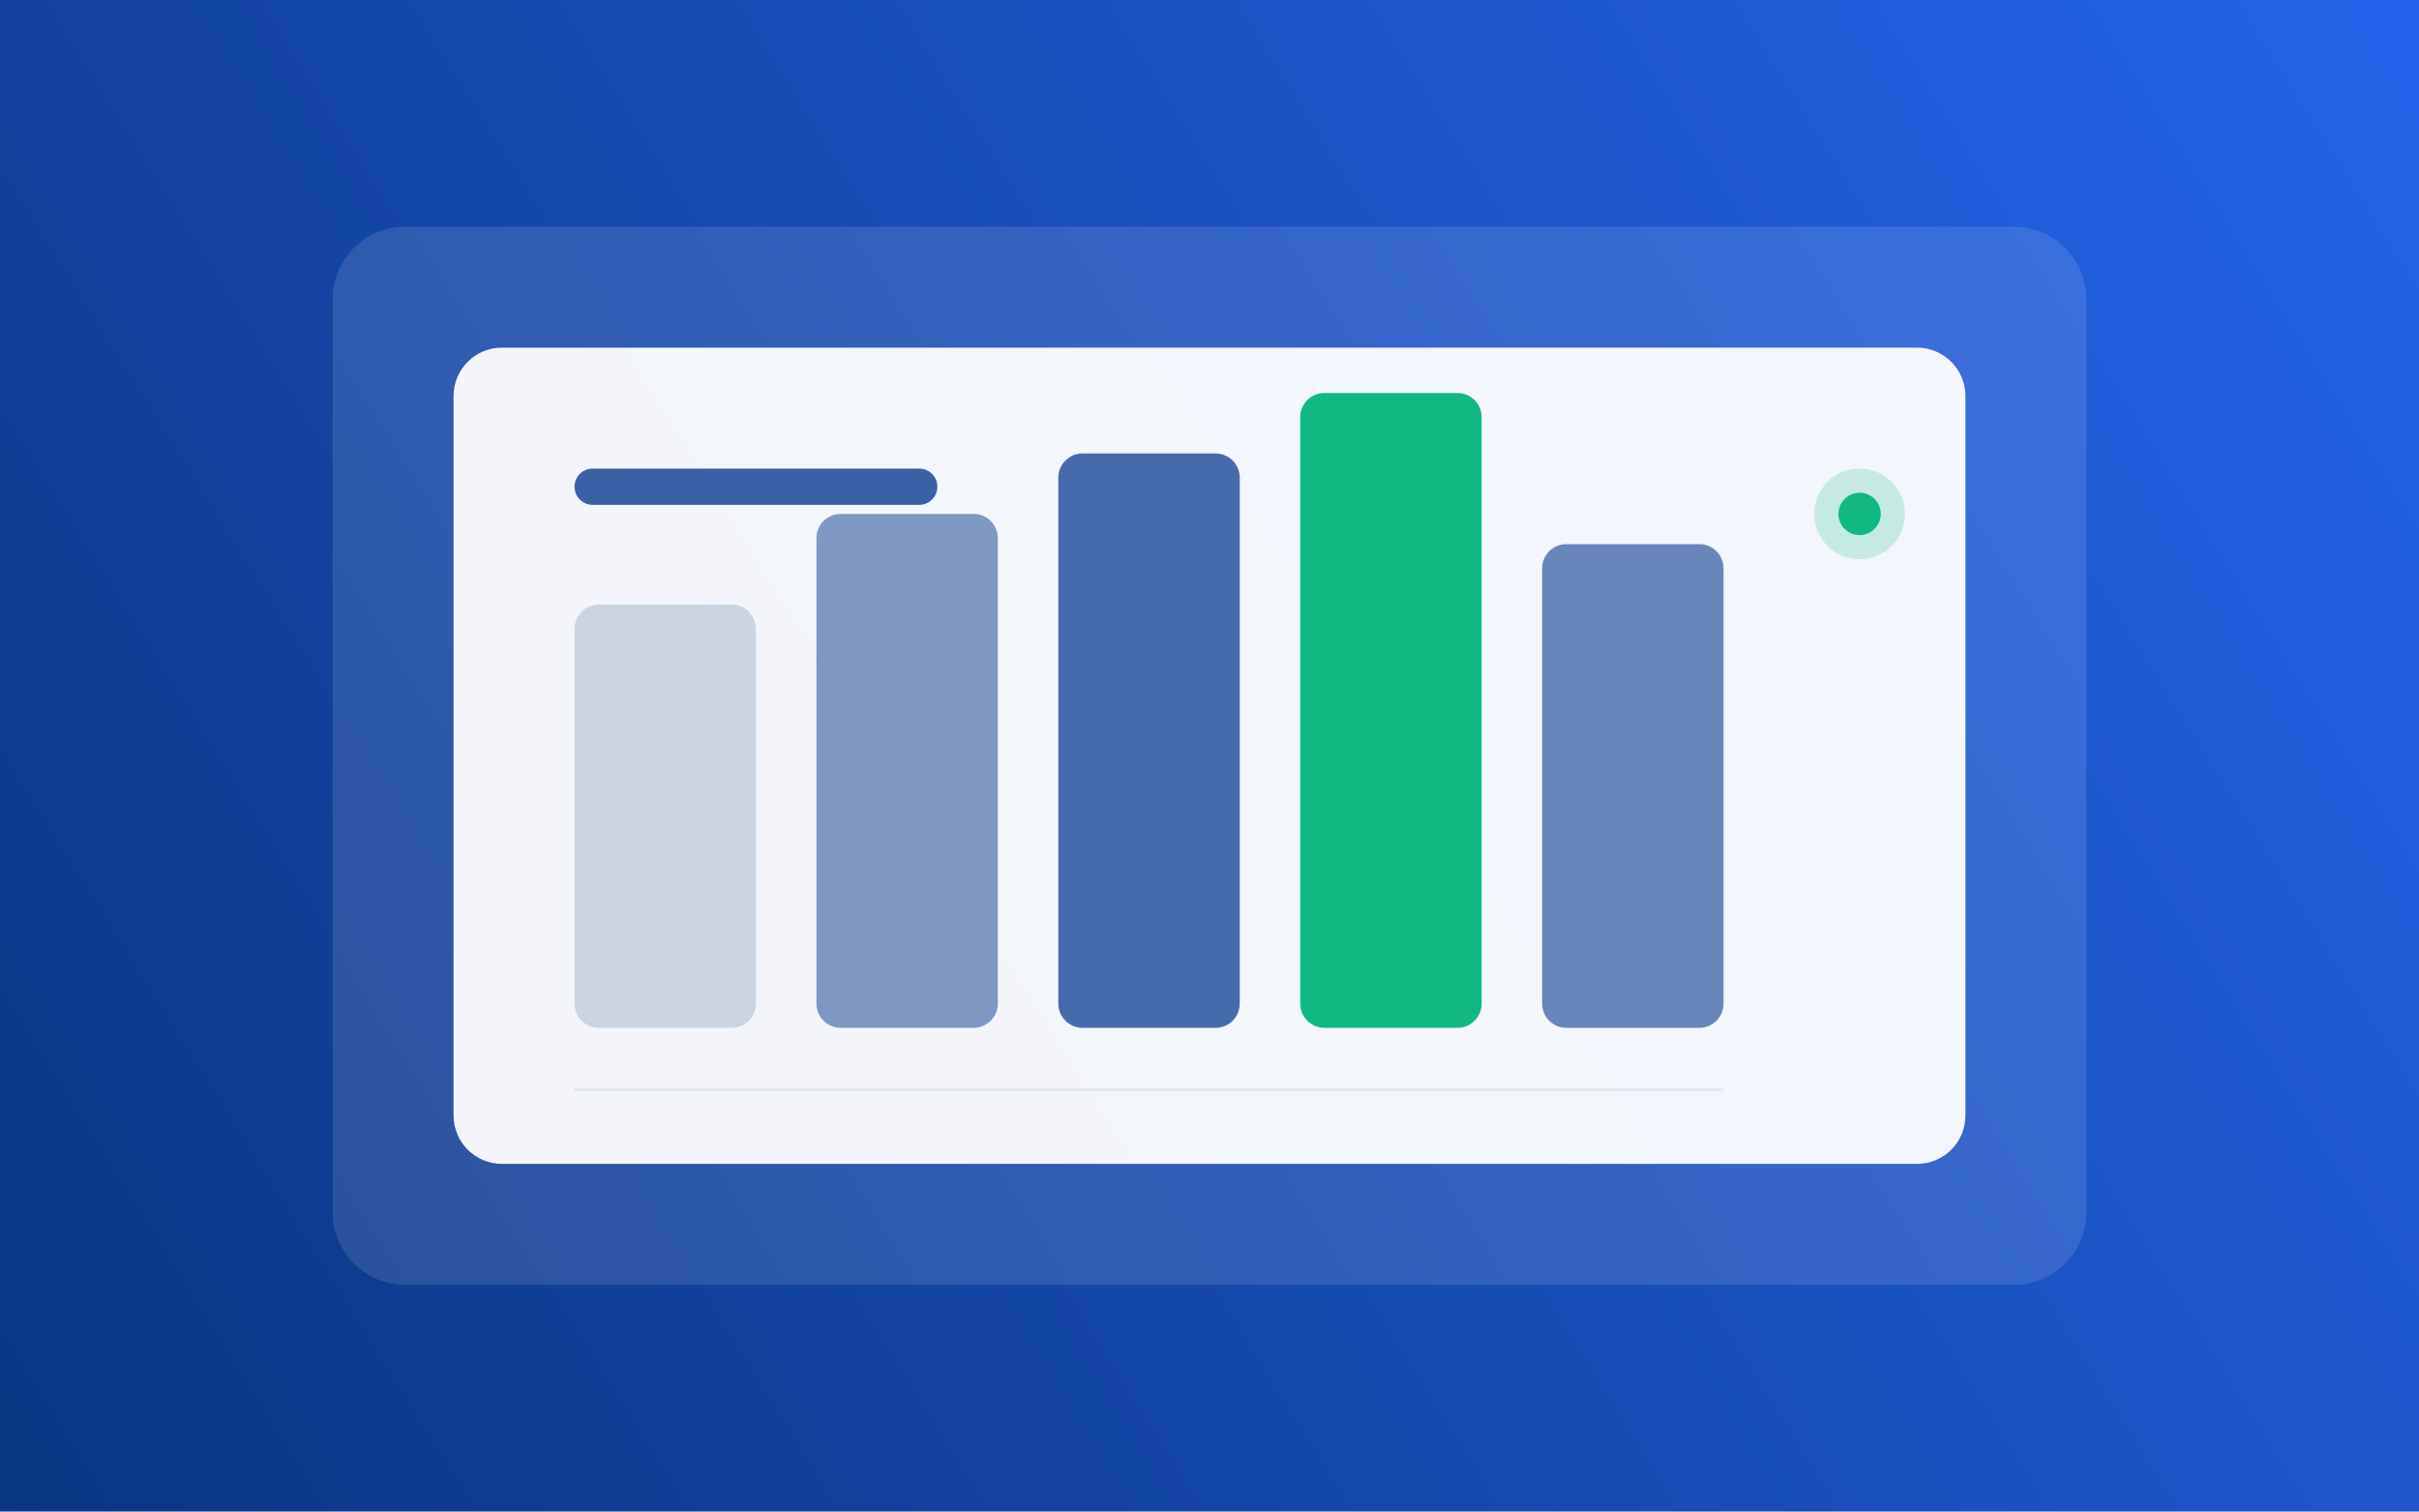
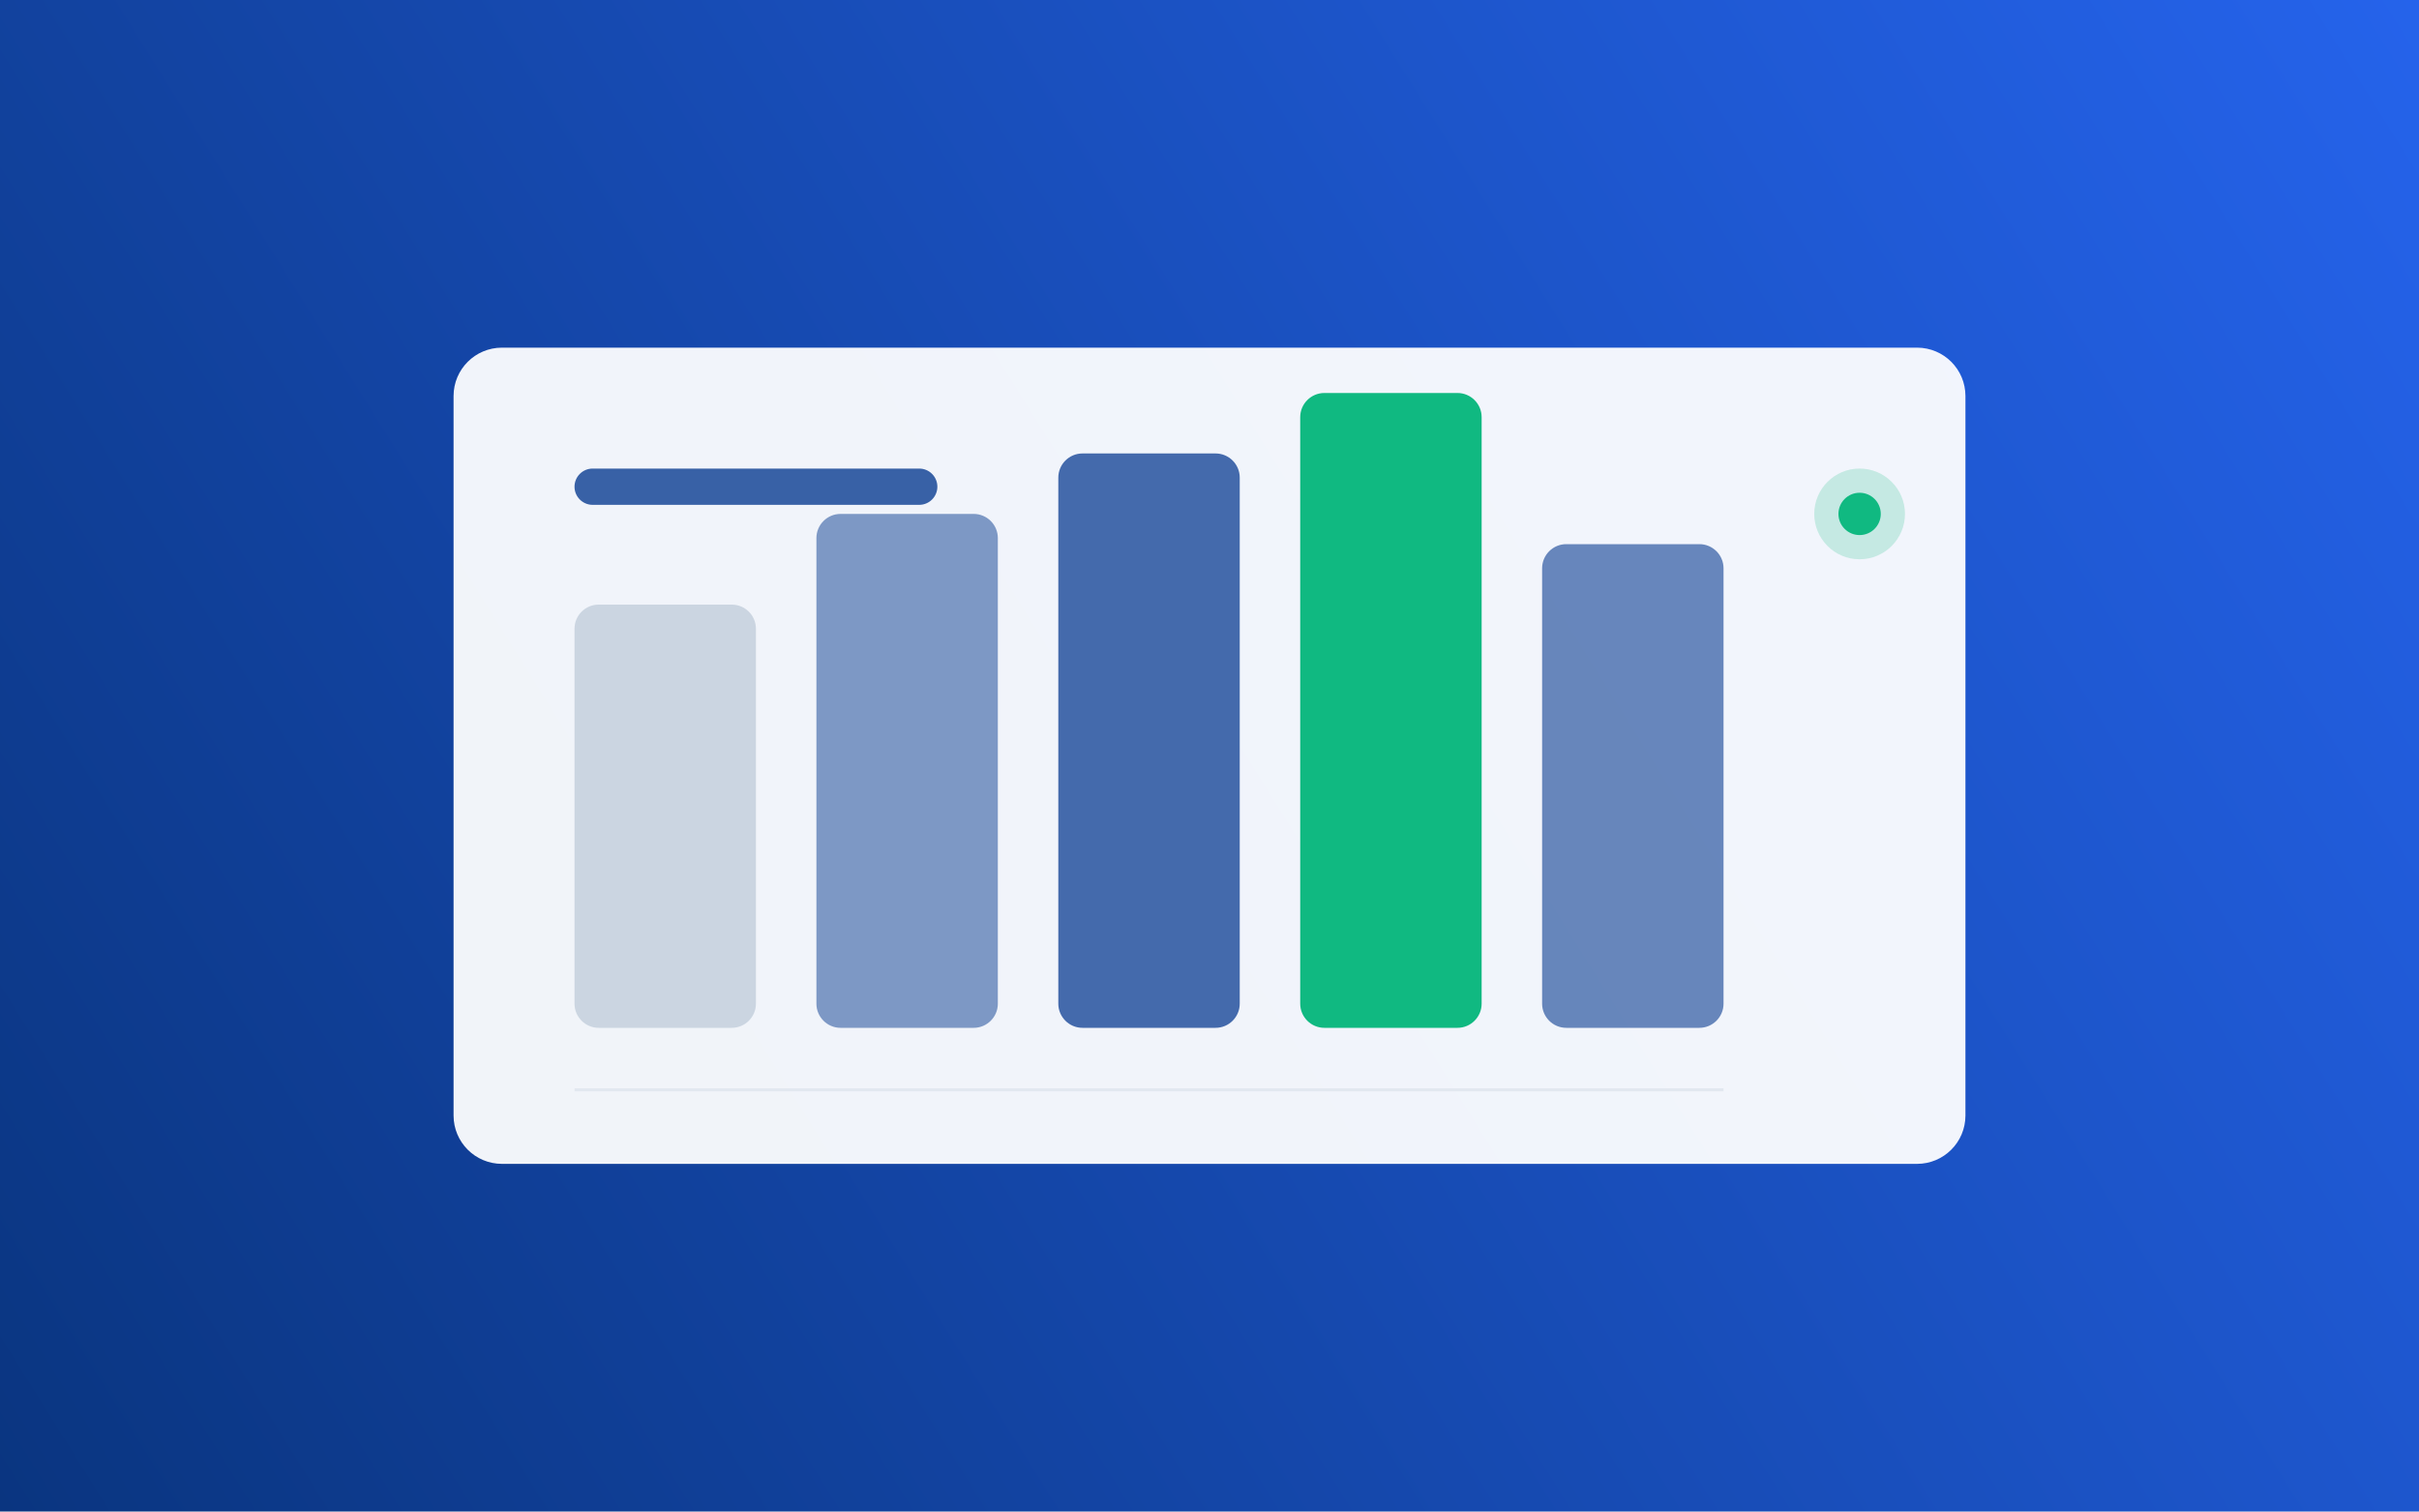
<svg xmlns="http://www.w3.org/2000/svg" viewBox="0 0 800 500" fill="none">
  <rect width="800" height="500" fill="url(#bg)" />
  <defs>
    <linearGradient id="bg" x1="0" y1="500" x2="800" y2="0" gradientUnits="userSpaceOnUse">
      <stop stop-color="#0A3580" />
      <stop offset="1" stop-color="#2563EB" />
    </linearGradient>
  </defs>
-   <rect x="110" y="75" width="580" height="350" rx="24" fill="white" fill-opacity="0.12" />
  <rect x="150" y="115" width="500" height="270" rx="16" fill="white" fill-opacity="0.94" />
  <rect x="190" y="155" width="120" height="12" rx="6" fill="#0B3D91" fill-opacity="0.8" />
  <rect x="190" y="200" width="60" height="140" rx="8" fill="#CBD5E1" />
  <rect x="270" y="170" width="60" height="170" rx="8" fill="#0B3D91" fill-opacity="0.5" />
  <rect x="350" y="150" width="60" height="190" rx="8" fill="#0B3D91" fill-opacity="0.75" />
  <rect x="430" y="130" width="60" height="210" rx="8" fill="#10B981" />
  <rect x="510" y="180" width="60" height="160" rx="8" fill="#0B3D91" fill-opacity="0.6" />
  <rect x="190" y="360" width="380" height="1" fill="#E2E8F0" />
  <rect x="600" y="155" width="30" height="30" rx="15" fill="#10B981" fill-opacity="0.2" />
  <rect x="608" y="163" width="14" height="14" rx="7" fill="#10B981" />
</svg>
